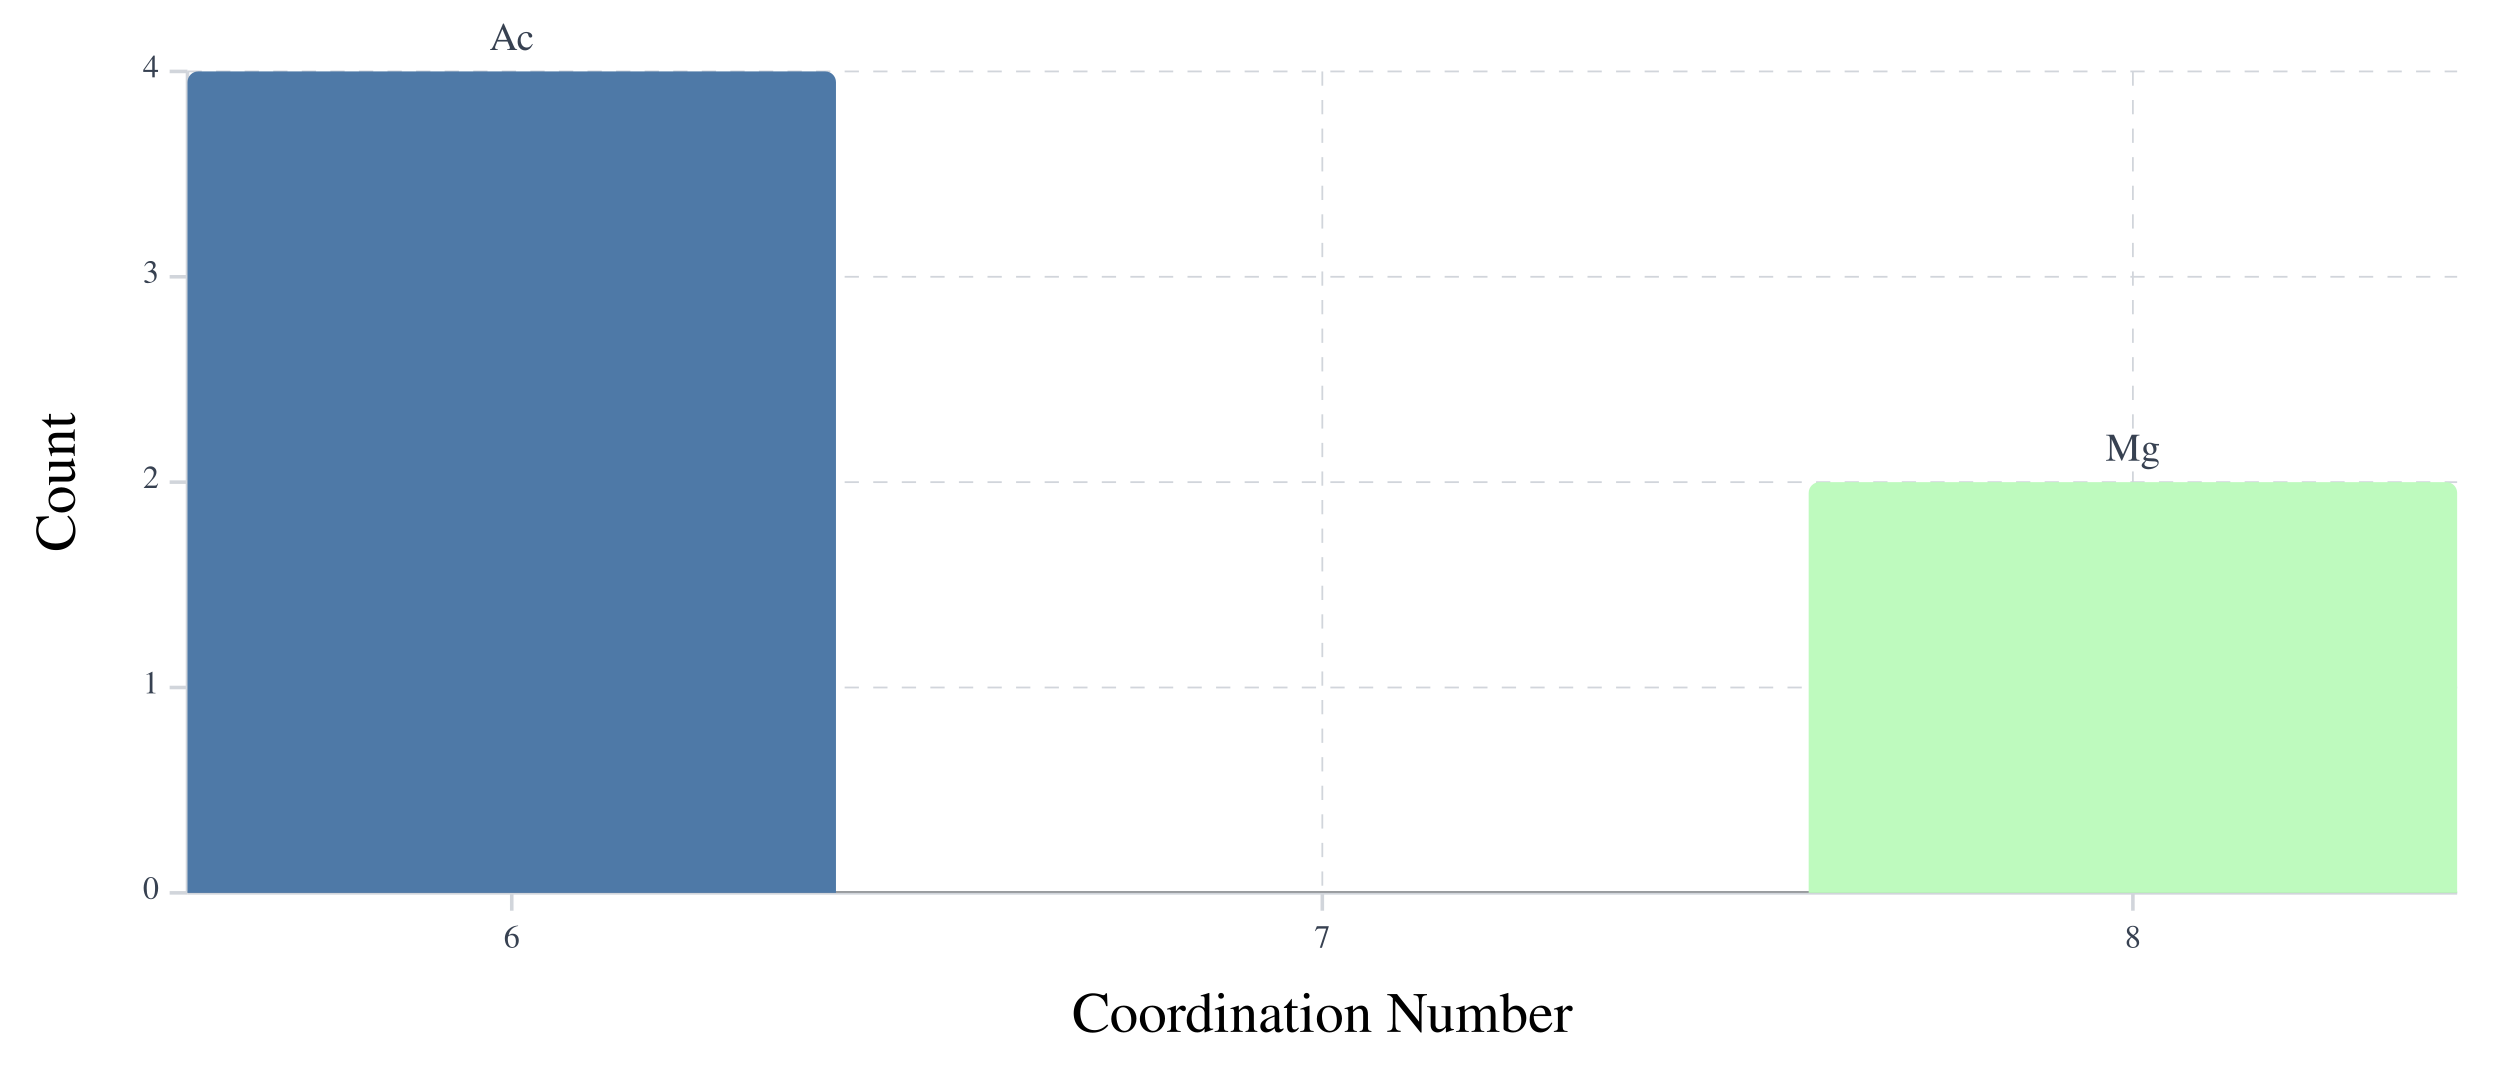
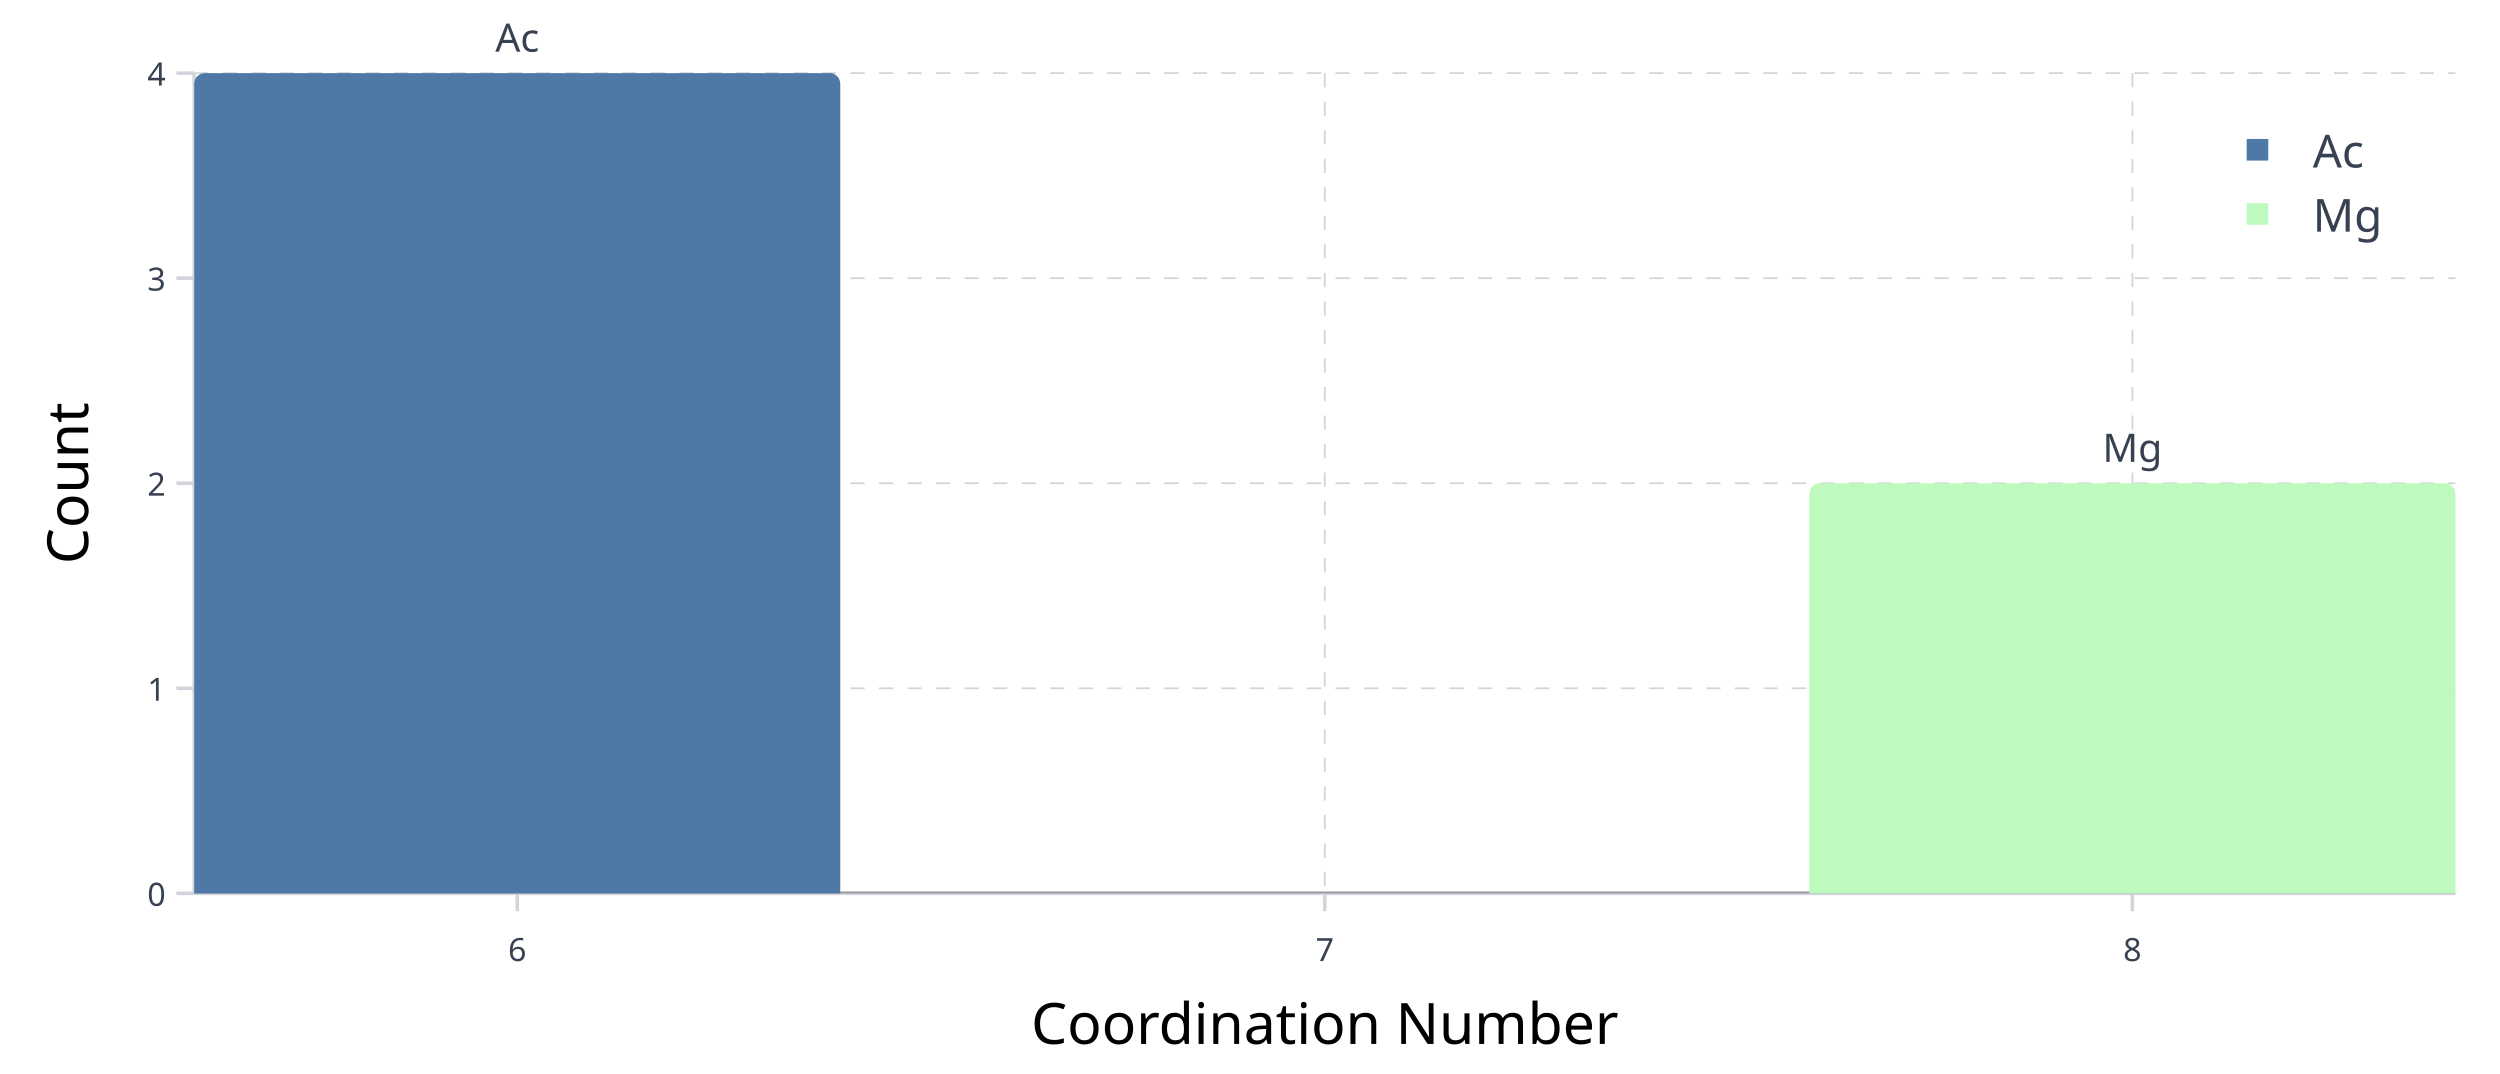
- <svg xmlns="http://www.w3.org/2000/svg" width="700" height="300" fill="#374151" aria-label="Coordination Number vs Count" class="svelte-ny43tg" color="#000" display="block" font-family="Times" font-size="16" font-weight="400" viewBox="0 0 700 300" word-spacing="0">
+ <svg xmlns="http://www.w3.org/2000/svg" fill="rgb(55, 65, 81)" font-family="system-ui, sans-serif" font-size="16" viewBox="-0.5 -0.5 701 301" width="701" height="301">
  <defs>
-     <clipPath id="a">
-       <path d="M52.5 20H688v230H52.5z" />
+     <clipPath id="chart-clip-51daae08-faf6-4400-8e38-332ccab57c37">
+       <rect x="53.96" y="20" width="634.04" height="230" />
    </clipPath>
  </defs>
-   <g class="x-axis svelte-gwe2el" style="--tick-font-default:clamp(9px, calc(0.03 * 100cqmin), 0.8em)">
-     <path stroke="#d1d5db" d="M52.5 250H688" pointer-events="none" />
-     <g class="tick svelte-gwe2el">
-       <path stroke="#d1d5db" stroke-dasharray="4" stroke-width=".5" d="M143.29 20v230" pointer-events="none" />
-       <path stroke="#d1d5db" d="M143.29 250v5" pointer-events="none" />
-       <text y="12" class="svelte-gwe2el" display="block" dominant-baseline="hanging" font-size="9" text-anchor="middle" transform="translate(143.29 250)">
-         <tspan x="0" class="svelte-gwe2el" dy="0">6</tspan>
+   <g class="x-axis" style="--tick-font-default: clamp(9px, calc(0.03 * 100cqmin), 0.8em);">
+     <line x1="53.96" x2="688" y1="250" y2="250" stroke="rgb(209, 213, 219)" />
+     <g class="tick" transform="translate(144.54, 250)">
+       <line y1="-230" y2="0" stroke="rgb(209, 213, 219)" stroke-dasharray="4" stroke-width="0.5" />
+       <line y1="0" y2="5" stroke="rgb(209, 213, 219)" />
+       <text x="0" y="12" text-anchor="middle" dominant-baseline="hanging" font-size="9">
+         <tspan x="0" dy="0">6</tspan>
      </text>
    </g>
-     <g class="tick svelte-gwe2el">
-       <path stroke="#d1d5db" stroke-dasharray="4" stroke-width=".5" d="M370.25 20v230" pointer-events="none" />
-       <path stroke="#d1d5db" d="M370.25 250v5" pointer-events="none" />
-       <text y="12" class="svelte-gwe2el" display="block" dominant-baseline="hanging" font-size="9" text-anchor="middle" transform="translate(370.25 250)">
-         <tspan x="0" class="svelte-gwe2el" dy="0">7</tspan>
+     <g class="tick" transform="translate(370.98, 250)">
+       <line y1="-230" y2="0" stroke="rgb(209, 213, 219)" stroke-dasharray="4" stroke-width="0.5" />
+       <line y1="0" y2="5" stroke="rgb(209, 213, 219)" />
+       <text x="0" y="12" text-anchor="middle" dominant-baseline="hanging" font-size="9">
+         <tspan x="0" dy="0">7</tspan>
      </text>
    </g>
-     <g class="tick svelte-gwe2el">
-       <path stroke="#d1d5db" stroke-dasharray="4" stroke-width=".5" d="M597.21 20v230" pointer-events="none" />
-       <path stroke="#d1d5db" d="M597.21 250v5" pointer-events="none" />
-       <text y="12" class="svelte-gwe2el" display="block" dominant-baseline="hanging" font-size="9" text-anchor="middle" transform="translate(597.21 250)">
-         <tspan x="0" class="svelte-gwe2el" dy="0">8</tspan>
+     <g class="tick" transform="translate(597.42, 250)">
+       <line y1="-230" y2="0" stroke="rgb(209, 213, 219)" stroke-dasharray="4" stroke-width="0.5" />
+       <line y1="0" y2="5" stroke="rgb(209, 213, 219)" />
+       <text x="0" y="12" text-anchor="middle" dominant-baseline="hanging" font-size="9">
+         <tspan x="0" dy="0">8</tspan>
      </text>
    </g>
-     <text x="370.25" y="286" fill="currentColor" class="axis-label x-label svelte-swdpfo" display="block" dominant-baseline="central" pointer-events="none" text-anchor="middle">
-       <tspan x="370.25" y="286" class="svelte-swdpfo">
-         <tspan class="svelte-swdpfo">Coordination Number</tspan>
-       </tspan>
-     </text>
-   </g>
-   <g class="y-axis svelte-gwe2el" style="--tick-font-default:clamp(9px, calc(0.03 * 100cqmin), 0.8em)">
-     <path stroke="#d1d5db" d="M52.5 20v230" pointer-events="none" />
-     <g class="tick svelte-gwe2el">
-       <path stroke="#d1d5db" stroke-dasharray="4" stroke-width=".5" d="M52.5 250H688" pointer-events="none" />
-       <path stroke="#d1d5db" d="M47.5 250h5" pointer-events="none" />
-       <text x="-8" class="svelte-gwe2el" display="block" dominant-baseline="central" font-size="9" text-anchor="end" transform="translate(52.5 250)">
-         <tspan x="-8" class="svelte-gwe2el" dy="0">0</tspan>
+     <g>
+       <text dominant-baseline="central" text-anchor="middle" class="axis-label x-label" fill="rgb(0, 0, 0)" x="370.98" y="286">
+         <tspan x="370.98" y="286">
+           <tspan>Coordination Number</tspan>
+         </tspan>
      </text>
    </g>
-     <g class="tick svelte-gwe2el">
-       <path stroke="#d1d5db" stroke-dasharray="4" stroke-width=".5" d="M52.5 192.5H688" pointer-events="none" />
-       <path stroke="#d1d5db" d="M47.5 192.5h5" pointer-events="none" />
-       <text x="-8" class="svelte-gwe2el" display="block" dominant-baseline="central" font-size="9" text-anchor="end" transform="translate(52.5 192.5)">
-         <tspan x="-8" class="svelte-gwe2el" dy="0">1</tspan>
+   </g>
+   <g class="y-axis" style="--tick-font-default: clamp(9px, calc(0.03 * 100cqmin), 0.8em);">
+     <line x1="53.96" x2="53.96" y1="20" y2="250" stroke="rgb(209, 213, 219)" />
+     <g class="tick" transform="translate(53.96, 250)">
+       <line x1="0" x2="634.04" stroke="rgb(209, 213, 219)" stroke-dasharray="4" stroke-width="0.5" />
+       <line x1="-5" x2="0" stroke="rgb(209, 213, 219)" />
+       <text x="-8" y="0" text-anchor="end" dominant-baseline="central" font-size="9">
+         <tspan x="-8" dy="0">0</tspan>
      </text>
    </g>
-     <g class="tick svelte-gwe2el">
-       <path stroke="#d1d5db" stroke-dasharray="4" stroke-width=".5" d="M52.5 135H688" pointer-events="none" />
-       <path stroke="#d1d5db" d="M47.5 135h5" pointer-events="none" />
-       <text x="-8" class="svelte-gwe2el" display="block" dominant-baseline="central" font-size="9" text-anchor="end" transform="translate(52.5 135)">
-         <tspan x="-8" class="svelte-gwe2el" dy="0">2</tspan>
+     <g class="tick" transform="translate(53.96, 192.5)">
+       <line x1="0" x2="634.04" stroke="rgb(209, 213, 219)" stroke-dasharray="4" stroke-width="0.5" />
+       <line x1="-5" x2="0" stroke="rgb(209, 213, 219)" />
+       <text x="-8" y="0" text-anchor="end" dominant-baseline="central" font-size="9">
+         <tspan x="-8" dy="0">1</tspan>
      </text>
    </g>
-     <g class="tick svelte-gwe2el">
-       <path stroke="#d1d5db" stroke-dasharray="4" stroke-width=".5" d="M52.5 77.5H688" pointer-events="none" />
-       <path stroke="#d1d5db" d="M47.5 77.5h5" pointer-events="none" />
-       <text x="-8" class="svelte-gwe2el" display="block" dominant-baseline="central" font-size="9" text-anchor="end" transform="translate(52.5 77.5)">
-         <tspan x="-8" class="svelte-gwe2el" dy="0">3</tspan>
+     <g class="tick" transform="translate(53.96, 135)">
+       <line x1="0" x2="634.04" stroke="rgb(209, 213, 219)" stroke-dasharray="4" stroke-width="0.5" />
+       <line x1="-5" x2="0" stroke="rgb(209, 213, 219)" />
+       <text x="-8" y="0" text-anchor="end" dominant-baseline="central" font-size="9">
+         <tspan x="-8" dy="0">2</tspan>
      </text>
    </g>
-     <g class="tick svelte-gwe2el">
-       <path stroke="#d1d5db" stroke-dasharray="4" stroke-width=".5" d="M52.5 20H688" pointer-events="none" />
-       <path stroke="#d1d5db" d="M47.5 20h5" pointer-events="none" />
-       <text x="-8" class="svelte-gwe2el" display="block" dominant-baseline="central" font-size="9" text-anchor="end" transform="translate(52.5 20)">
-         <tspan x="-8" class="svelte-gwe2el" dy="0">4</tspan>
+     <g class="tick" transform="translate(53.96, 77.5)">
+       <line x1="0" x2="634.04" stroke="rgb(209, 213, 219)" stroke-dasharray="4" stroke-width="0.5" />
+       <line x1="-5" x2="0" stroke="rgb(209, 213, 219)" />
+       <text x="-8" y="0" text-anchor="end" dominant-baseline="central" font-size="9">
+         <tspan x="-8" dy="0">3</tspan>
      </text>
    </g>
-     <text x="18" y="135" fill="currentColor" class="axis-label y-label svelte-swdpfo" display="block" dominant-baseline="central" pointer-events="none" text-anchor="middle" transform="rotate(-90 18 135)">
-       <tspan x="18" y="135" class="svelte-swdpfo">
-         <tspan class="svelte-swdpfo">Count</tspan>
-       </tspan>
-     </text>
+     <g class="tick" transform="translate(53.96, 20)">
+       <line x1="0" x2="634.04" stroke="rgb(209, 213, 219)" stroke-dasharray="4" stroke-width="0.5" />
+       <line x1="-5" x2="0" stroke="rgb(209, 213, 219)" />
+       <text x="-8" y="0" text-anchor="end" dominant-baseline="central" font-size="9">
+         <tspan x="-8" dy="0">4</tspan>
+       </text>
+     </g>
+     <g transform="rotate(-90, 18, 135)">
+       <text dominant-baseline="central" text-anchor="middle" class="axis-label y-label" fill="rgb(0, 0, 0)" x="18" y="135">
+         <tspan x="18" y="135">
+           <tspan>Count</tspan>
+         </tspan>
+       </text>
+     </g>
  </g>
-   <g clip-path="url(&quot;#a&quot;)">
-     <path stroke="#000" d="M52.5 250H688" class="zero-line svelte-hanx6g" opacity=".3" />
+   <g clip-path="url(#chart-clip-51daae08-faf6-4400-8e38-332ccab57c37)">
+     <line class="zero-line" x1="53.96" x2="688" y1="250" y2="250" stroke="rgb(0, 0, 0)" opacity="0.3" />
  </g>
-   <g class="bar-series svelte-ape502">
-     <path fill="#4e79a7" d="M52.5 250V23a3 3 0 0 1 3-3h175.57a3 3 0 0 1 3 3v227Z" clip-path="url(&quot;#a&quot;)" />
-     <text x="143.29" y="14" class="bar-label svelte-ape502" display="block" font-size="11" text-anchor="middle">Ac</text>
+   <g>
+     <defs />
+     <g class="bar-series">
+       <g>
+         <g>
+           <path d="M53.96,250V23A3,3 0 0 1 56.96,20H232.11A3,3 0 0 1 235.11,23V250Z" fill="rgb(78, 121, 167)" clip-path="url(#chart-clip-51daae08-faf6-4400-8e38-332ccab57c37)" />
+           <text class="bar-label" x="144.54" y="14" text-anchor="middle" font-size="11">Ac</text>
+         </g>
+       </g>
+     </g>
+     <g class="bar-series">
+       <g>
+         <g>
+           <path d="M506.85,250V138A3,3 0 0 1 509.85,135H685A3,3 0 0 1 688,138V250Z" fill="rgb(190, 250, 190)" clip-path="url(#chart-clip-51daae08-faf6-4400-8e38-332ccab57c37)" />
+           <text class="bar-label" x="597.42" y="129" text-anchor="middle" font-size="11">Mg</text>
+         </g>
+       </g>
+     </g>
  </g>
-   <g class="bar-series svelte-ape502">
-     <path fill="#befabe" d="M506.43 250V138a3 3 0 0 1 3-3H685a3 3 0 0 1 3 3v112Z" clip-path="url(&quot;#a&quot;)" />
-     <text x="597.21" y="129" class="bar-label svelte-ape502" display="block" font-size="11" text-anchor="middle">Mg</text>
+   <g clip-path="url(#export-overlay-clip-be3aa3c0-030f-415f-9e3b-61ad7d295859)">
+     <clipPath id="export-overlay-clip-be3aa3c0-030f-415f-9e3b-61ad7d295859">
+       <rect x="616" y="32" width="59.88" height="37" />
+     </clipPath>
+     <rect x="616" y="32" width="59.88" height="37" rx="4" fill="rgba(255, 255, 255, 0.6)" opacity="1" />
+     <svg width="12" height="12" viewBox="-7 -7 14 14" font-family="system-ui, sans-serif" font-size="12.8" x="626.5" y="35.5" opacity="1">
+       <path stroke-width="1.5" d="M-3.54,-3.54h7.07v7.07h-7.07Z" fill="rgb(78, 121, 167)" />
+     </svg>
+     <text x="648" y="41.5" dominant-baseline="central" fill="rgb(55, 65, 81)" font-size="12.8px" font-family="system-ui, sans-serif" font-weight="400" font-style="normal" opacity="1">Ac</text>
+     <svg width="12" height="12" viewBox="-7 -7 14 14" font-family="system-ui, sans-serif" font-size="12.8" x="626.5" y="53.5" opacity="1">
+       <path stroke-width="1.5" d="M-3.54,-3.54h7.07v7.07h-7.07Z" fill="rgb(190, 250, 190)" />
+     </svg>
+     <text x="648" y="59.5" dominant-baseline="central" fill="rgb(55, 65, 81)" font-size="12.8px" font-family="system-ui, sans-serif" font-weight="400" font-style="normal" opacity="1">Mg</text>
  </g>
</svg>
